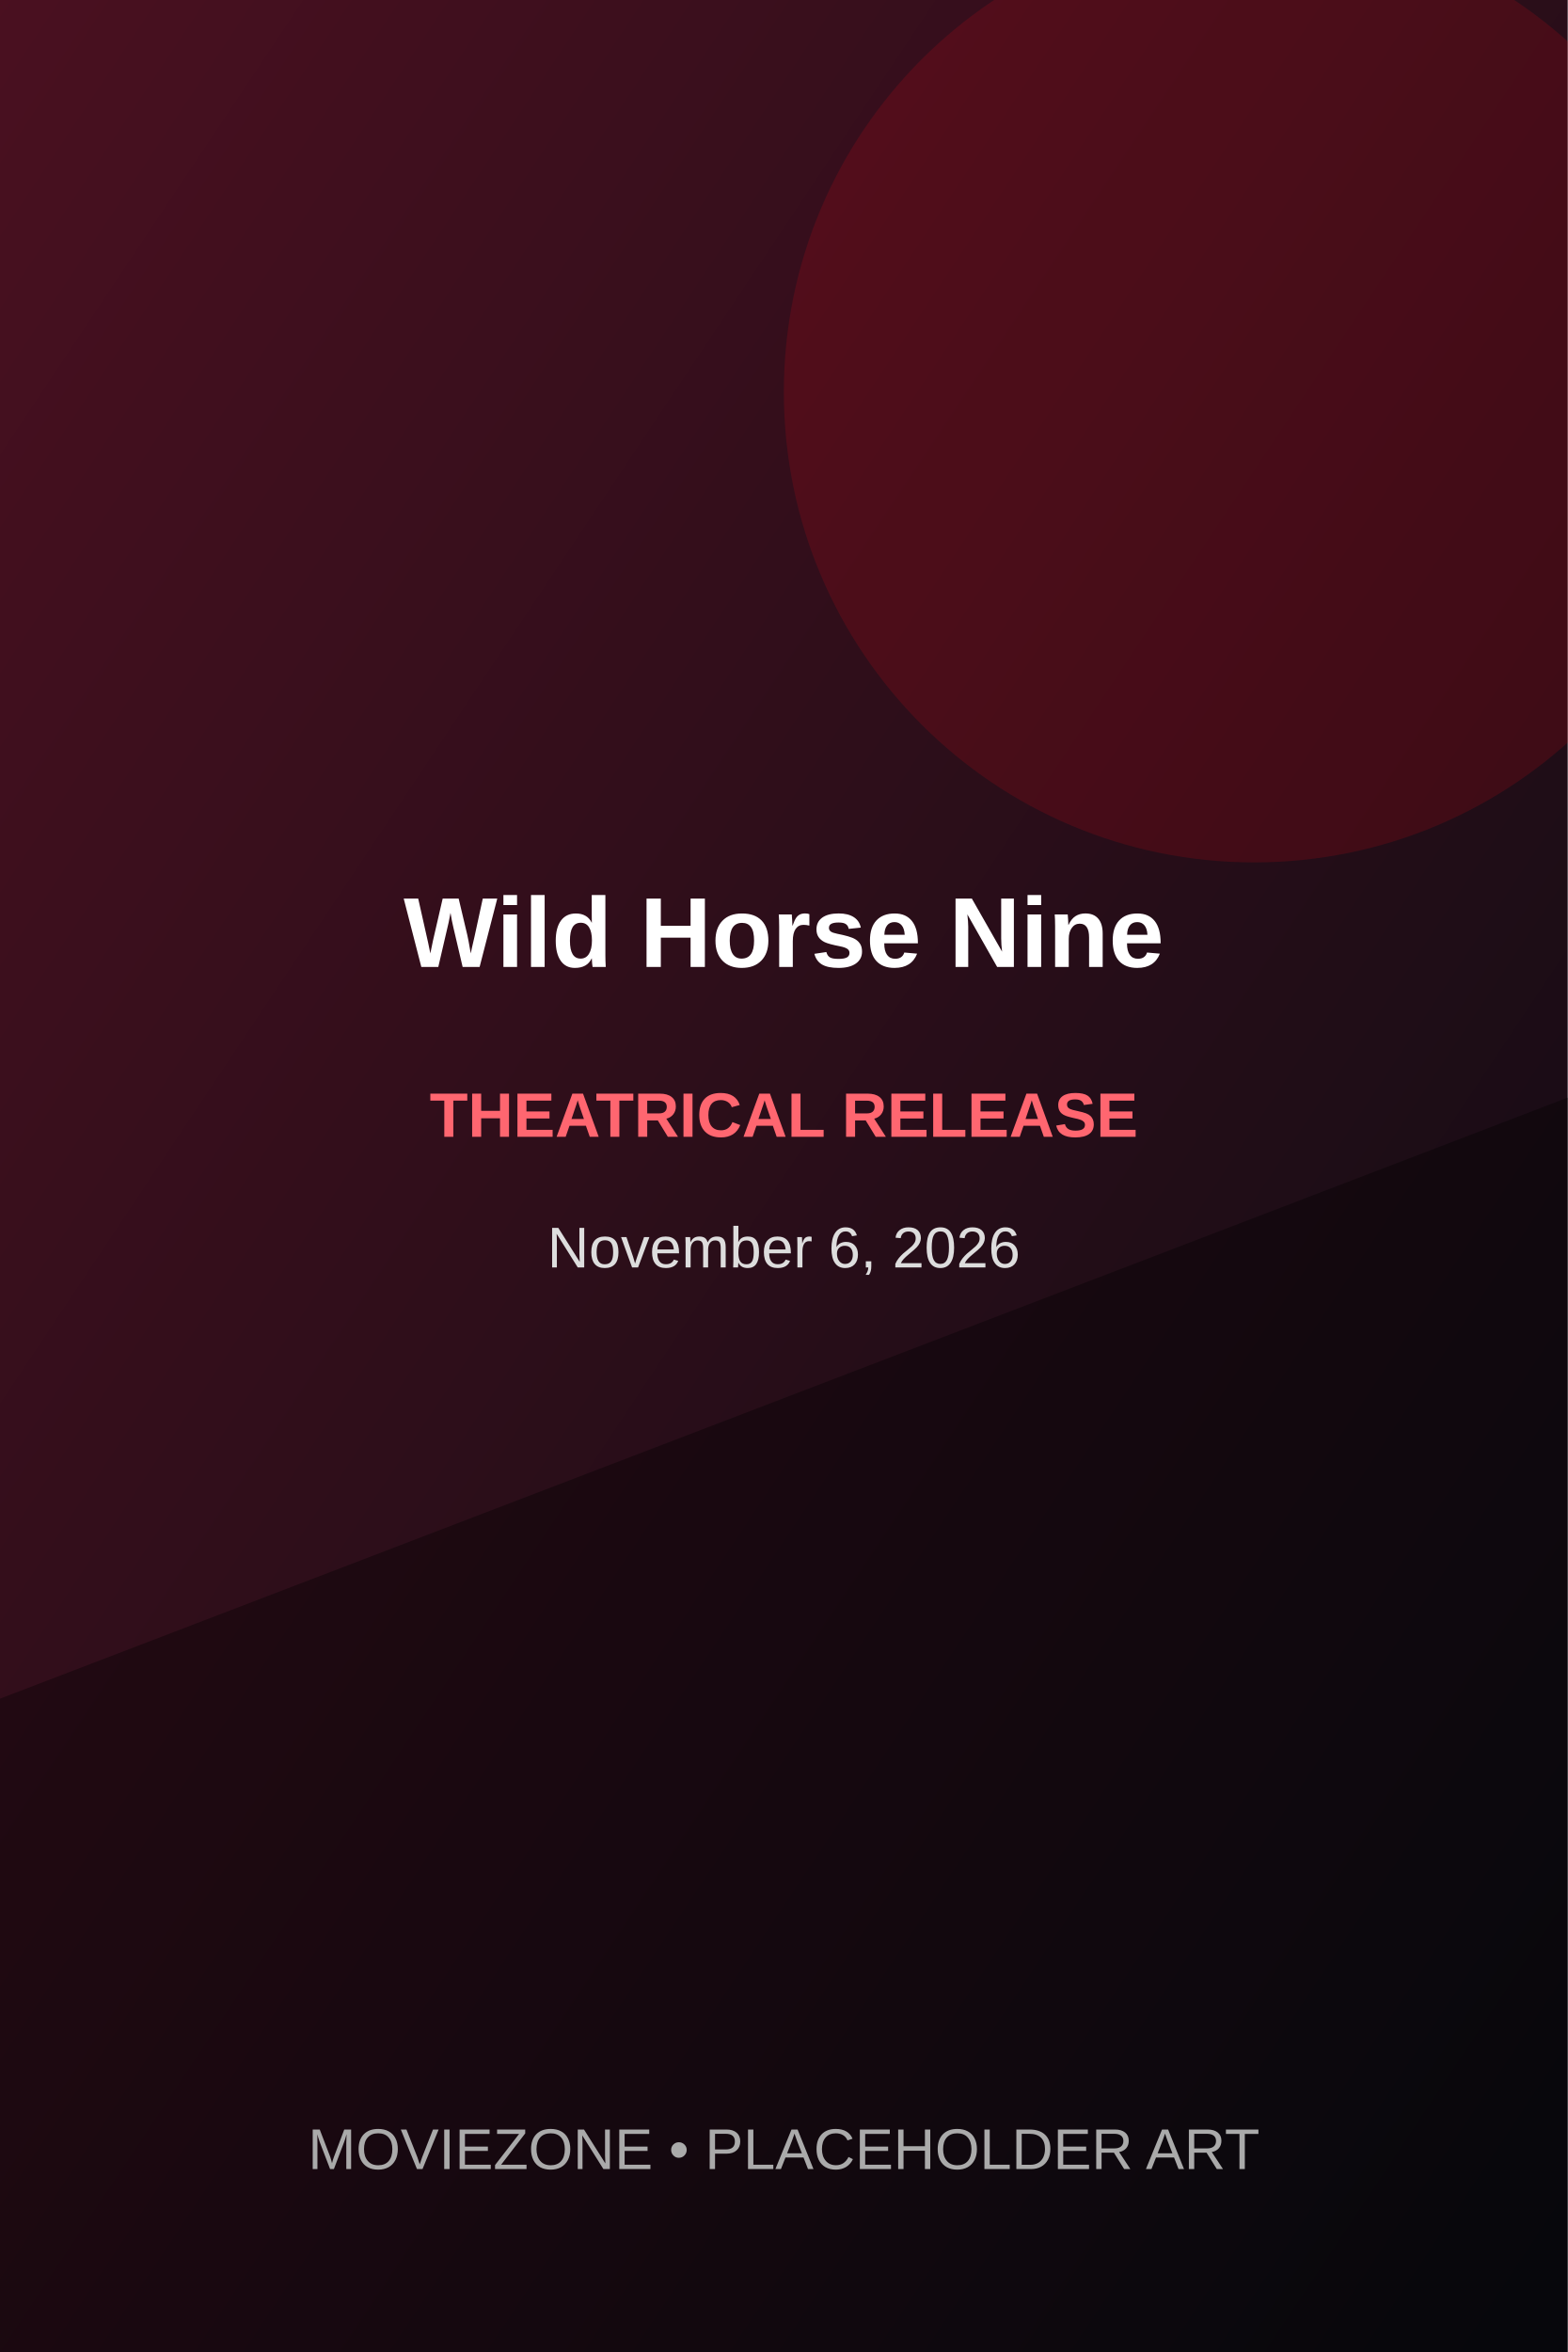
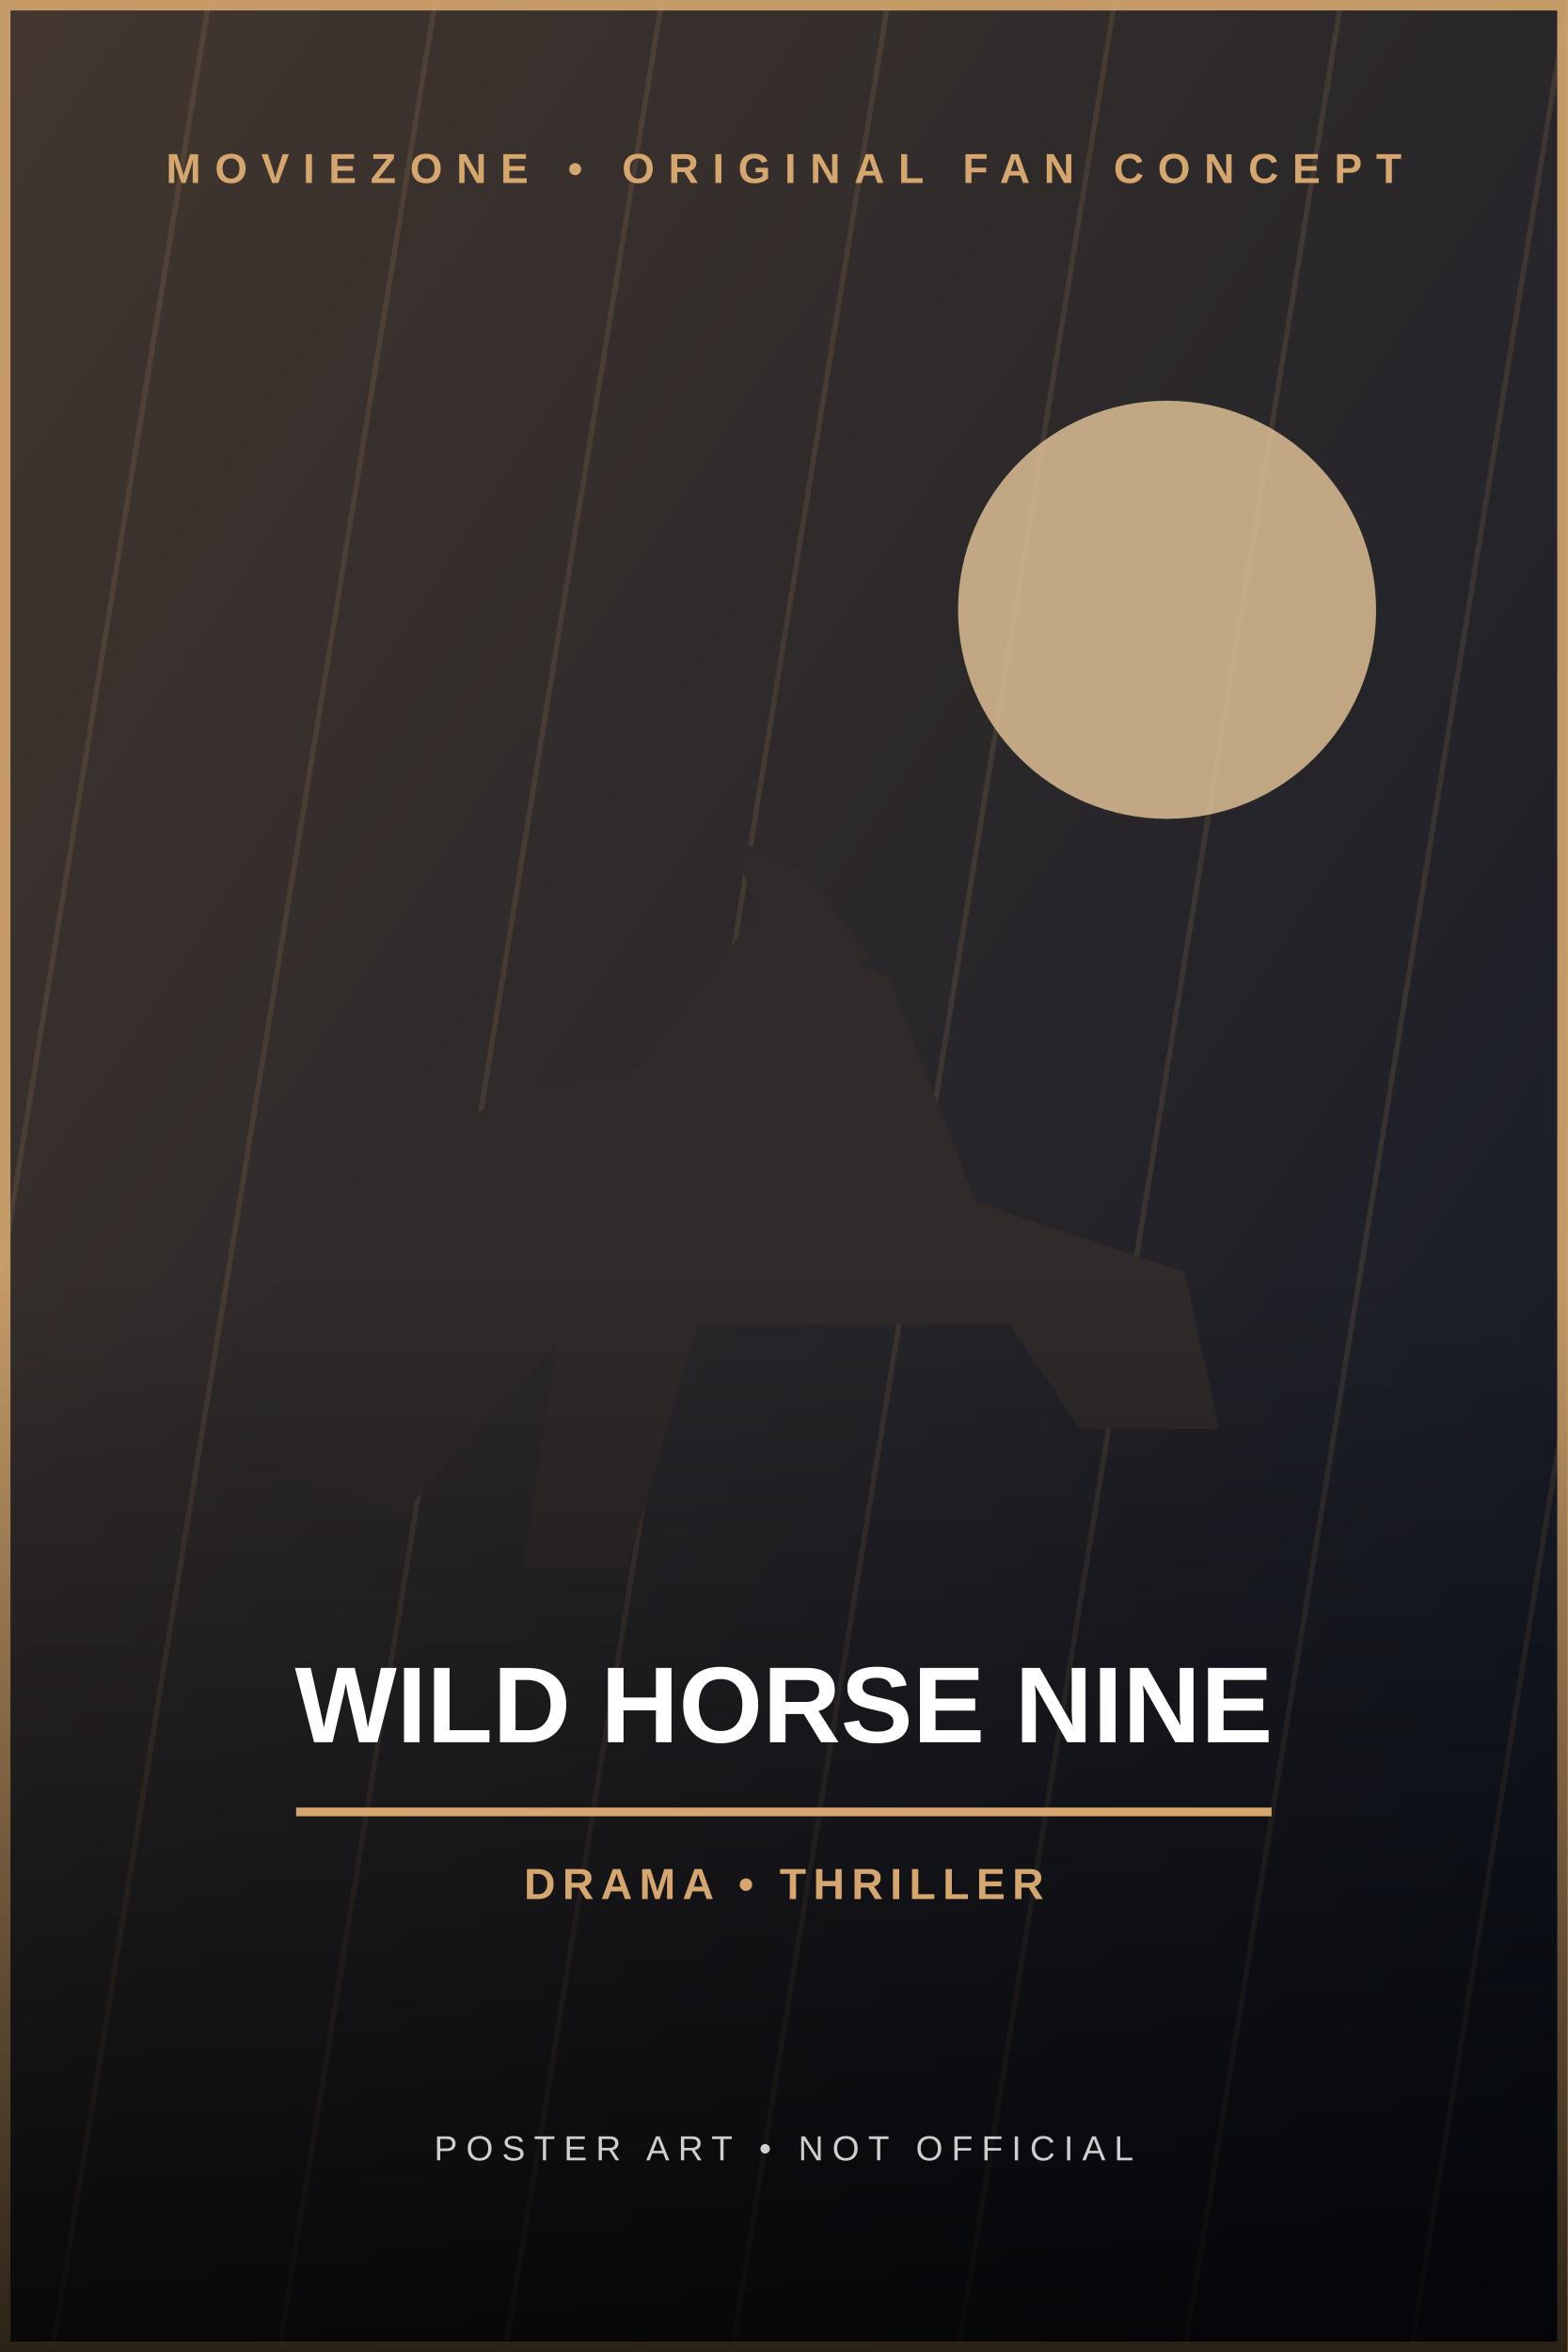
- <svg xmlns="http://www.w3.org/2000/svg" width="600" height="900" viewBox="0 0 600 900">
+ <svg xmlns="http://www.w3.org/2000/svg" width="900" height="1350" viewBox="0 0 900 1350">
  <defs>
-     <linearGradient id="g" x1="0" y1="0" x2="1" y2="1">
-       <stop stop-color="#4a1020" />
-       <stop offset="1" stop-color="#090b12" />
+     <linearGradient id="bg" x1="0" y1="0" x2="1" y2="1">
+       <stop offset="0" stop-color="#43372f" />
+       <stop offset="1" stop-color="#101725" />
+     </linearGradient>
+     <linearGradient id="shade" x1="0" y1="0" x2="0" y2="1">
+       <stop offset="0" stop-color="#000" stop-opacity="0" />
+       <stop offset="1" stop-color="#000" stop-opacity=".78" />
    </linearGradient>
  </defs>
-   <rect width="600" height="900" fill="url(#g)" />
-   <circle cx="480" cy="150" r="180" fill="#e50914" opacity=".16" />
-   <path d="M0 650 L600 420 L600 900 L0 900Z" fill="#000" opacity=".35" />
-   <text x="300" y="370" fill="#fff" font-family="Arial,sans-serif" font-size="38" font-weight="800" text-anchor="middle">Wild Horse Nine</text>
-   <text x="300" y="435" fill="#ff6670" font-family="Arial,sans-serif" font-size="24" font-weight="700" text-anchor="middle">THEATRICAL RELEASE</text>
-   <text x="300" y="485" fill="#ddd" font-family="Arial,sans-serif" font-size="22" text-anchor="middle">November 6, 2026</text>
-   <text x="300" y="830" fill="#aaa" font-family="Arial,sans-serif" font-size="22" text-anchor="middle">MOVIEZONE • PLACEHOLDER ART</text>
+   <rect width="900" height="1350" fill="url(#bg)" />
+   <path d="M0 0 H900 V1350 H0Z" fill="none" stroke="#d5a66e" stroke-width="12" opacity=".9" />
+   <g opacity=".13" stroke="#d5a66e" stroke-width="3">
+     <path d="M-400 0 L-620 1350" />
+     <path d="M-270 0 L-490 1350" />
+     <path d="M-140 0 L-360 1350" />
+     <path d="M-10 0 L-230 1350" />
+     <path d="M120 0 L-100 1350" />
+     <path d="M250 0 L30 1350" />
+     <path d="M380 0 L160 1350" />
+     <path d="M510 0 L290 1350" />
+     <path d="M640 0 L420 1350" />
+     <path d="M770 0 L550 1350" />
+     <path d="M900 0 L680 1350" />
+     <path d="M1030 0 L810 1350" />
+     <path d="M1160 0 L940 1350" />
+     <path d="M1290 0 L1070 1350" />
+   </g>
+   <circle cx="670" cy="350" r="120" fill="#e7c79a" opacity=".8" />
+   <path d="M160 800 Q230 610 360 620 L430 530 L510 560 L560 690 L680 730 L700 820 L620 820 L580 760 L400 760 L360 900 L300 900 L320 770 L230 870 L180 850Z" fill="#302b2a" />
+   <path d="M450 570 L420 480 L460 500 L500 550" fill="#302b2a" />
+   <rect y="730" width="900" height="620" fill="url(#shade)" />
+   <text x="450" y="105" fill="#d5a66e" font-family="Arial,sans-serif" font-size="24" font-weight="700" text-anchor="middle" letter-spacing="8">MOVIEZONE • ORIGINAL FAN CONCEPT</text>
+   <text x="450" y="1000" fill="#fff" font-family="Arial,sans-serif" font-size="62" font-weight="900" text-anchor="middle">WILD HORSE NINE</text>
+   <path d="M170 1040 H730" stroke="#d5a66e" stroke-width="5" />
+   <text x="450" y="1090" fill="#d5a66e" font-family="Arial,sans-serif" font-size="25" font-weight="700" text-anchor="middle" letter-spacing="4">DRAMA • THRILLER</text>
+   <text x="450" y="1240" fill="#fff" opacity=".8" font-family="Arial,sans-serif" font-size="20" text-anchor="middle" letter-spacing="5">POSTER ART • NOT OFFICIAL</text>
</svg>
